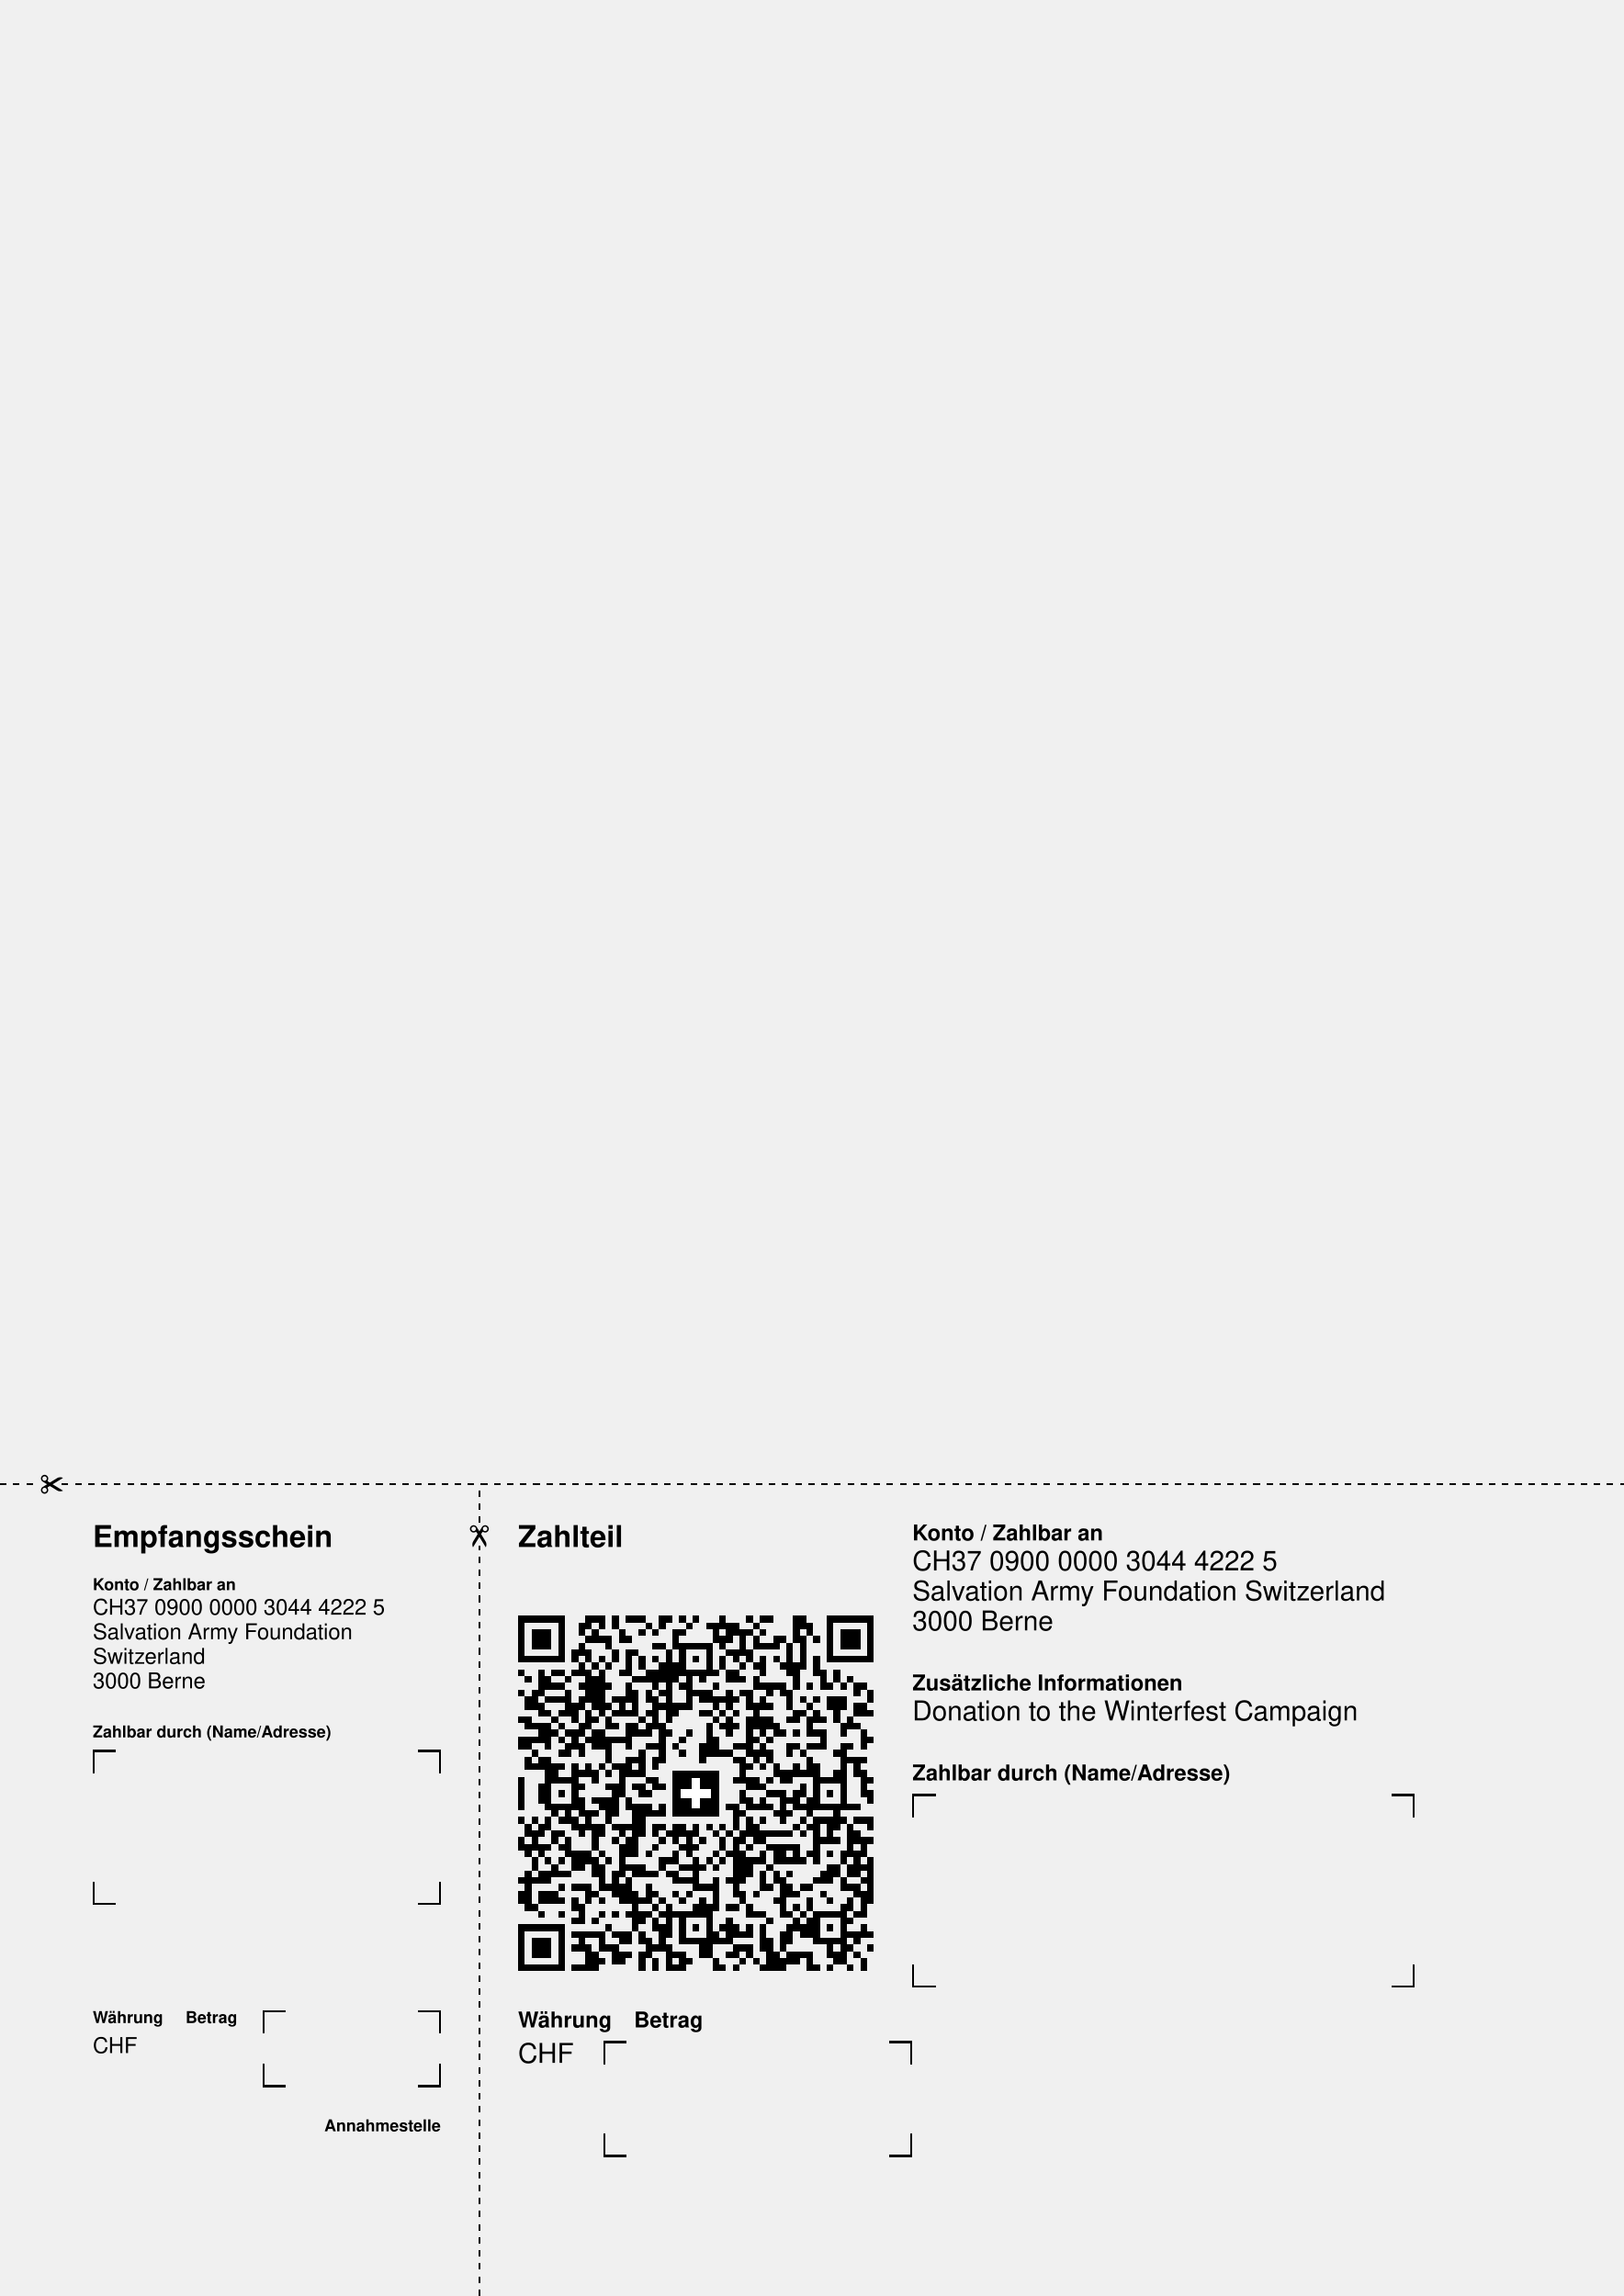
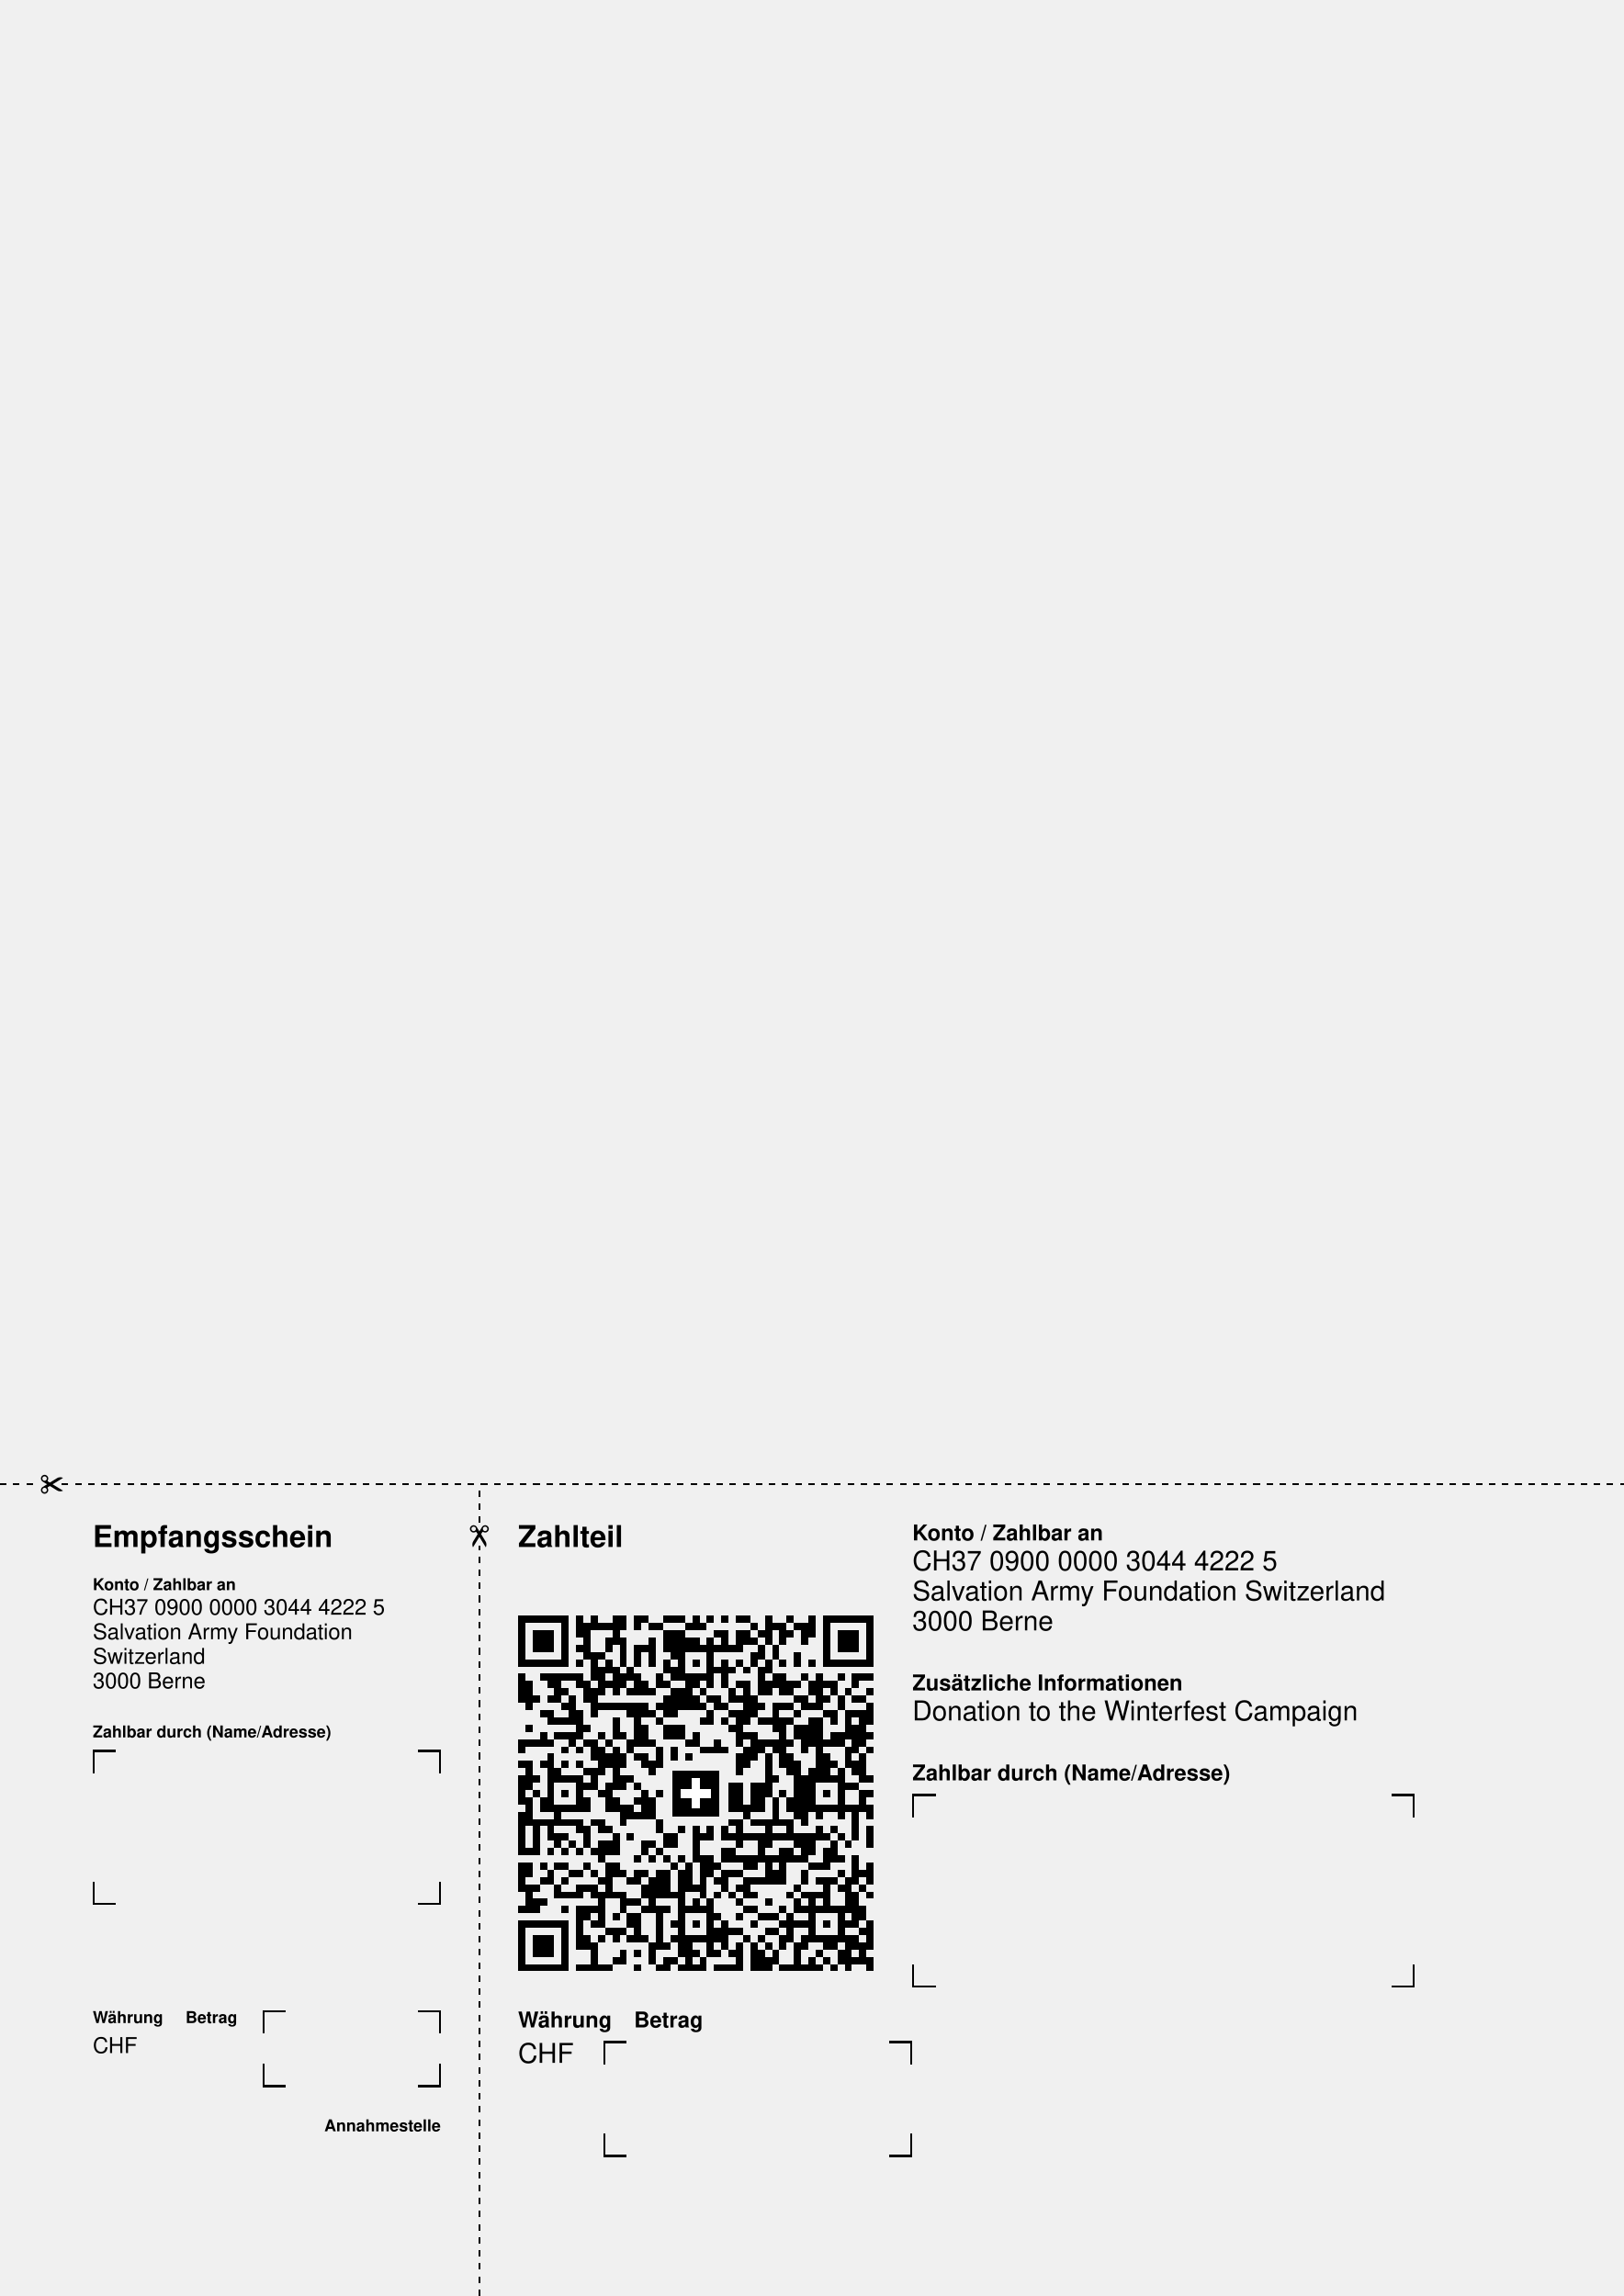
<svg xmlns="http://www.w3.org/2000/svg" width="210mm" height="297mm" version="1.1" viewBox="0 0 595.276 841.89">
  <g font-family="Helvetica,Arial,&quot;Liberation Sans&quot;" transform="translate(0 841.89)">
    <g transform="translate(189.921 -0)">
      <text x="0" y="-274.665" font-size="11" font-weight="bold">Zahlteil</text>
    </g>
-     <g transform="translate(189.921 -119.055) scale(2.46)">
-       <path fill="#000000" shape-rendering="crispEdges" d="M0,-53h7v1h-7zm10,0h3v1h-3zm4,0h1v2h-1zm2,0h3v1h-3zm5,0h2v1h-2zm3,0h1v1h-1z m2,0h1v1h-1zm4,0h1v2h-1zm4,0h1v1h-1zm2,0h2v1h-2zm5,0h2v2h-2zm5,0h7v1h-7z m-46,1h1v6h-1zm6,0h1v6h-1zm3,0h2v1h-2zm3,0h1v1h-1zm7,0h1v1h-1zm2,0h1v1h-1z m4,0h1v1h-1zm3,0h2v1h-2zm3,0h2v2h-2zm4,0h1v1h-1zm8,0h1v2h-1zm3,-0h1v6h-1z m6,0h1v6h-1zm-50,1h3v3h-3zm7,0h1v1h-1zm2,0h1v2h-1zm4,0h1v2h-1zm3,0h1v1h-1z m2,0h1v1h-1zm3,0h1v3h-1zm1,0h1v1h-1zm5,0h1v2h-1zm4,-0h1v4h-1zm1,0h1v1h-1z m2,0h1v1h-1zm5,0h1v2h-1zm7,0h3v3h-3zm-38,1h1v1h-1zm2,0h2v1h-2zm4,0h1v1h-1z m14,0h2v1h-2zm5,0h1v2h-1zm3,0h2v1h-2zm4,0h1v5h-1zm2,0h1v1h-1zm-35,1h1v2h-1z m4,0h1v1h-1zm7,0h2v1h-2zm4,0h5v1h-5zm6,0h1v1h-1zm6,0h3v1h-3zm4,0h1v5h-1z m-32,1h1v2h-1zm2,0h1v2h-1zm4,0h1v2h-1zm2,0h1v4h-1zm1,-0h1v1h-1zm5,0h1v11h-1z m2,0h1v4h-1zm4,0h1v4h-1zm3,-0h2v1h-2zm3,0h1v2h-1zm-33,1h5v1h-5zm11,0h1v1h-1z m6,0h1v2h-1zm2,-0h1v1h-1zm6,0h1v1h-1zm4,0h1v2h-1zm2,-0h1v1h-1zm4,0h1v3h-1z m2,-0h1v1h-1zm6,0h1v3h-1zm3,-0h5v1h-5zm-38,1h1v2h-1zm2,0h1v1h-1zm2,0h1v1h-1z m8,0h1v3h-1zm2,0h1v3h-1zm10,0h1v1h-1zm2,0h1v1h-1zm4,0h1v1h-1zm2,0h1v4h-1z m-41,1h1v1h-1zm3,0h1v4h-1zm2,0h2v1h-2zm3,0h1v1h-1zm2,-0h1v5h-1zm2,0h1v7h-1z m3,0h1v1h-1zm4,0h2v2h-2zm6,-0h1v6h-1zm1,0h2v1h-2zm3,0h1v1h-1zm2,0h2v2h-2z m14,0h1v3h-1zm2,0h1v2h-1zm-46,1h1v1h-1zm3,0h1v2h-1zm3,0h1v1h-1zm4,-0h1v5h-1z m6,0h2v1h-2zm10,0h1v1h-1zm6,0h1v1h-1zm2,0h1v2h-1zm14,0h1v1h-1zm-44,1h2v1h-2z m4,0h1v1h-1zm4,0h1v1h-1zm3,-0h1v3h-1zm4,0h1v1h-1zm4,0h1v1h-1zm5,0h1v1h-1z m7,0h4v1h-4zm7,0h1v1h-1zm3,0h1v1h-1zm2,0h1v1h-1zm2,0h2v1h-2zm-50,1h1v1h-1z m2,-0h1v3h-1zm5,0h1v4h-1zm10,0h1v4h-1zm2,0h1v2h-1zm2,0h1v1h-1zm5,0h3v1h-3z m5,-0h1v3h-1zm2,0h2v1h-2zm4,0h1v1h-1zm2,0h2v1h-2zm11,0h1v1h-1zm2,-0h1v2h-1z m-51,1h1v2h-1zm3,0h3v1h-3zm5,0h1v2h-1zm5,0h2v1h-2zm6,0h1v5h-1zm7,0h4v1h-4z m5,0h1v1h-1zm2,0h1v2h-1zm2,0h1v2h-1zm4,0h1v2h-1zm2,0h1v1h-1zm2,0h1v1h-1z m2,0h3v2h-3zm-43,1h1v2h-1zm5,0h1v3h-1zm5,0h1v1h-1zm2,0h1v2h-1zm6,0h1v1h-1z m2,0h2v1h-2zm6,0h1v1h-1zm6,0h1v4h-1zm2,0h1v1h-1zm6,0h1v1h-1zm7,0h2v2h-2z m-46,1h1v1h-1zm2,0h1v1h-1zm4,0h1v3h-1zm4,0h1v1h-1zm2,0h1v1h-1zm3,0h1v1h-1z m4,0h1v1h-1zm4,0h2v1h-2zm3,0h1v1h-1zm2,0h1v1h-1zm9,0h2v1h-2zm3,0h1v2h-1z m3,0h1v2h-1zm5,0h1v1h-1zm-52,1h2v1h-2zm5,0h1v1h-1zm6,0h1v1h-1zm2,0h1v2h-1z m5,0h1v1h-1zm11,0h1v1h-1zm2,0h1v3h-1zm3,0h1v6h-1zm2,0h2v2h-2zm4,0h2v1h-2z m3,0h1v3h-1zm2,0h1v1h-1zm4,0h1v2h-1zm-48,1h4v1h-4zm5,0h1v1h-1zm3,0h1v2h-1z m5,0h1v1h-1zm2,0h2v2h-2zm3,0h1v2h-1zm2,0h1v6h-1zm7,0h1v5h-1zm2,0h1v1h-1z m2,0h1v1h-1zm6,0h1v2h-1zm10,0h1v2h-1zm2,0h1v1h-1zm-47,1h2v2h-2zm2,0h1v1h-1z m2,0h2v1h-2zm4,0h2v3h-2zm7,0h1v1h-1zm4,0h1v1h-1zm3,0h1v1h-1zm11,0h1v1h-1z m3,0h1v1h-1zm2,0h1v1h-1zm3,0h2v1h-2zm7,0h1v3h-1zm-51,1h2v2h-2zm2,0h1v1h-1z m4,0h1v1h-1zm2,0h1v2h-1zm2,0h1v1h-1zm3,0h4v1h-4zm11,0h1v1h-1zm5,0h1v3h-1z m6,0h1v1h-1zm2,0h1v1h-1zm8,0h1v2h-1zm7,0h1v1h-1zm-48,1h1v1h-1zm3,0h1v2h-1z m2,0h1v2h-1zm4,0h1v3h-1zm3,0h1v1h-1zm3,0h2v1h-2zm4,0h1v1h-1zm4,0h1v3h-1z m5,0h2v1h-2zm4,0h1v2h-1zm4,0h2v1h-2zm3,0h2v1h-2zm5,0h1v10h-1zm1,0h1v1h-1z m-47,1h1v1h-1zm4,0h1v1h-1zm12,0h1v4h-1zm6,0h1v1h-1zm6,0h2v1h-2zm5,0h1v2h-1z m2,0h1v2h-1zm3,0h1v1h-1zm2,0h1v1h-1zm5,0h1v1h-1zm-46,1h1v2h-1zm2,0h2v2h-2z m13,0h1v3h-1zm1,0h1v1h-1zm3,0h1v2h-1zm12,0h2v1h-2zm11,0h1v3h-1zm6,0h3v1h-3z m-47,1h1v1h-1zm3,0h1v3h-1zm1,0h1v1h-1zm2,0h1v7h-1zm2,0h1v2h-1zm2,0h1v1h-1z m2,0h2v1h-2zm19,0h1v3h-1zm1,0h1v1h-1zm2,0h1v1h-1zm2,0h1v2h-1zm3,0h1v2h-1z m3,0h1v7h-1zm6,0h1v2h-1zm-46,1h1v6h-1zm5,0h1v1h-1zm2,0h1v2h-1zm2,0h1v1h-1z m2,0h1v4h-1zm2,0h1v1h-1zm22,0h2v2h-2zm3,0h1v1h-1zm5,0h1v2h-1zm4,0h1v4h-1z m-51,1h1v5h-1zm6,0h2v1h-2zm13,0h2v1h-2zm13,0h1v1h-1zm2,0h2v2h-2zm3,0h1v1h-1z m8,0h2v1h-2zm7,0h1v1h-1zm-49,1h1v3h-1zm6,0h1v1h-1zm4,0h2v1h-2zm4,0h2v1h-2z m3,0h2v1h-2zm16,0h1v1h-1zm6,0h1v2h-1zm-36,1h1v1h-1zm8,-0h1v4h-1zm4,0h2v1h-2z m15,0h1v2h-1zm4,0h3v1h-3zm4,0h1v3h-1zm5,0h1v1h-1zm6,0h1v2h-1zm-43,1h1v3h-1z m2,0h3v1h-3zm5,0h1v2h-1zm18,0h1v2h-1zm2,0h1v2h-1zm3,0h1v4h-1zm1,0h1v1h-1z m3,-0h1v3h-1zm-38,1h3v1h-3zm7,0h2v1h-2zm5,-0h2v5h-2zm2,0h1v2h-1zm2,0h1v2h-1z m10,0h2v1h-2zm4,0h1v1h-1zm2,0h1v1h-1zm5,0h1v1h-1zm3,0h3v1h-3zm4,0h2v1h-2z m-44,1h1v1h-1zm2,0h1v2h-1zm3,0h1v3h-1zm1,-0h1v1h-1zm2,0h1v2h-1zm7,-0h1v1h-1z m12,0h1v3h-1zm1,-0h1v1h-1zm5,0h1v1h-1zm2,0h1v1h-1zm7,0h1v3h-1zm-47,1h1v1h-1z m2,0h1v1h-1zm2,0h1v2h-1zm2,0h1v1h-1zm2,0h1v2h-1zm26,-0h1v3h-1zm2,0h1v1h-1z m6,0h1v1h-1zm2,0h1v7h-1zm1,0h2v1h-2zm3,0h1v1h-1zm2,0h3v1h-3zm-49,1h1v2h-1z m2,0h1v2h-1zm6,0h1v2h-1zm2,0h2v2h-2zm3,0h3v1h-3zm6,0h2v1h-2zm3,-0h2v2h-2z m3,0h1v2h-1zm2,0h1v1h-1zm2,0h1v1h-1zm5,-0h1v3h-1zm6,0h1v1h-1zm2,0h1v1h-1z m3,-0h1v3h-1zm3,0h1v5h-1zm3,0h1v1h-1zm-50,1h1v3h-1zm3,0h2v1h-2zm10,0h1v1h-1z m5,0h1v1h-1zm2,0h1v1h-1zm3,0h1v4h-1zm4,0h1v1h-1zm2,0h1v1h-1zm2,0h1v2h-1z m3,0h5v1h-5zm6,0h1v1h-1zm8,0h1v2h-1zm-50,1h1v2h-1zm5,0h1v1h-1zm2,0h1v3h-1z m4,0h1v2h-1zm3,0h1v1h-1zm2,0h2v3h-2zm5,0h1v1h-1zm2,0h1v1h-1zm4,0h1v1h-1z m3,0h1v2h-1zm2,0h1v9h-1zm4,0h1v1h-1zm9,0h1v1h-1zm2,0h1v1h-1zm4,0h1v3h-1z m1,0h1v1h-1zm-51,1h1v2h-1zm2,0h2v1h-2zm3,0h1v1h-1zm9,0h1v5h-1zm5,0h1v1h-1z m4,0h1v1h-1zm2,0h1v1h-1zm8,0h1v1h-1zm3,0h5v1h-5zm-34,1h1v1h-1zm5,0h3v2h-3z m4,0h1v1h-1zm7,0h1v1h-1zm4,0h1v2h-1zm6,0h1v1h-1zm2,0h1v1h-1zm2,0h1v5h-1z m3,0h1v2h-1zm2,0h2v2h-2zm3,0h1v2h-1zm2,0h1v1h-1zm3,0h1v1h-1zm2,0h1v2h-1z m2,0h1v4h-1zm-48,1h1v2h-1zm2,0h1v1h-1zm2,0h1v1h-1zm5,0h1v3h-1zm2,0h1v1h-1z m8,0h2v1h-2zm5,0h1v5h-1zm2,0h1v1h-1zm2,0h1v1h-1zm4,0h1v3h-1zm1,0h1v1h-1z m5,0h1v1h-1zm2,0h1v1h-1zm10,0h1v7h-1zm-47,1h1v2h-1zm3,0h2v1h-2zm4,0h1v4h-1z m4,0h3v1h-3zm5,0h1v1h-1zm3,0h2v1h-2zm3,0h1v1h-1zm2,0h1v1h-1zm8,0h1v1h-1z m9,0h2v2h-2zm3,0h1v2h-1zm2,0h1v1h-1zm-50,1h1v6h-1zm2,0h2v2h-2zm3,0h2v1h-2z m8,0h1v4h-1zm3,0h4v1h-4zm5,0h2v1h-2zm14,0h1v3h-1zm2,0h1v2h-1zm2,0h1v1h-1z m5,0h1v2h-1zm-45,1h1v1h-1zm2,0h1v1h-1zm14,0h1v4h-1zm7,0h3v1h-3zm6,0h1v5h-1z m2,0h1v1h-1zm8,0h1v6h-1zm5,0h1v1h-1zm2,0h1v1h-1zm2,0h1v2h-1zm3,0h1v1h-1z m-45,1h1v1h-1zm2,0h3v1h-3zm5,0h1v1h-1zm2,0h1v3h-1zm4,0h1v3h-1zm8,0h2v1h-2z m10,0h1v1h-1zm3,0h1v2h-1zm2,0h2v1h-2zm7,0h2v1h-2zm-49,1h1v2h-1zm3,0h3v2h-3z m7,0h2v1h-2zm7,0h1v6h-1zm3,0h1v1h-1zm3,0h1v1h-1zm2,0h1v1h-1zm8,-0h1v2h-1z m2,0h1v1h-1zm6,0h1v1h-1zm4,0h1v1h-1zm5,0h2v1h-2zm-44,1h1v1h-1zm2,0h1v2h-1z m2,0h1v1h-1zm2,0h1v1h-1zm6,0h1v1h-1zm3,0h1v1h-1zm3,0h1v1h-1zm3,0h1v3h-1z m11,-0h1v1h-1zm5,0h1v2h-1zm3,0h1v1h-1zm3,0h1v2h-1zm2,0h1v3h-1zm-49,1h1v1h-1z m7,0h1v3h-1zm11,-0h1v1h-1zm2,0h1v5h-1zm4,0h1v2h-1zm2,0h1v8h-1zm3,0h2v1h-2z m3,0h1v2h-1zm7,0h1v1h-1zm7,0h1v9h-1zm-45,1h1v1h-1zm3,0h1v1h-1zm6,0h1v1h-1z m2,0h1v1h-1zm2,0h1v1h-1zm2,0h2v1h-2zm3,0h1v1h-1zm2,0h3v1h-3zm12,0h2v1h-2z m5,0h1v1h-1zm2,0h1v1h-1zm2,0h1v5h-1zm1,0h3v1h-3zm5,0h1v1h-1zm-42,1h1v1h-1z m3,0h1v1h-1zm7,0h1v1h-1zm2,0h1v2h-1zm4,0h1v4h-1zm7,0h1v4h-1zm6,0h1v1h-1z m4,0h1v2h-1zm2,0h1v3h-1zm6,0h1v1h-1zm-49,1h7v1h-7zm13,0h1v1h-1zm8,0h1v4h-1z m5,0h1v1h-1zm4,0h1v1h-1zm2,0h1v2h-1zm2,0h1v2h-1zm2,0h1v4h-1zm4,0h1v3h-1z m2,0h1v2h-1zm4,0h1v1h-1zm5,0h1v2h-1zm-51,1h1v6h-1zm6,0h1v6h-1zm2,-0h5v1h-5z m6,0h3v1h-3zm4,0h1v2h-1zm11,0h1v2h-1zm4,-0h1v1h-1zm6,0h1v3h-1zm10,-0h2v1h-2z m3,0h1v1h-1zm-50,1h3v3h-3zm7,0h1v2h-1zm3,0h1v2h-1zm3,-0h2v1h-2zm4,0h1v3h-1z m6,-0h3v1h-3zm5,0h1v1h-1zm7,0h1v5h-1zm8,0h3v1h-3zm5,0h1v1h-1zm-42,1h1v1h-1z m2,0h1v4h-1zm3,0h2v1h-2zm7,0h1v1h-1zm2,0h1v4h-1zm5,0h1v2h-1zm5,0h3v1h-3z m14,0h1v2h-1zm3,0h1v1h-1zm3,0h1v1h-1zm-41,1h1v3h-1zm3,0h2v2h-2zm2,0h1v1h-1z m2,0h1v3h-1zm5,0h2v1h-2zm8,0h2v1h-2zm3,0h1v1h-1zm4,0h1v3h-1zm2,0h4v1h-4z m7,0h1v2h-1zm3,0h1v1h-1zm-38,1h1v1h-1zm8,0h1v2h-1zm4,0h2v1h-2zm5,0h1v2h-1z m4,0h1v1h-1zm2,0h1v1h-1zm4,0h3v1h-3zm4,0h1v2h-1zm8,0h1v2h-1zm-50,1h5v1h-5z m7,0h2v1h-2zm15,0h2v1h-2zm7,0h1v1h-1zm2,0h1v1h-1zm4,0h1v1h-1zm3,0h1v1h-1z m5,0h1v1h-1zm2,0h1v1h-1zm3,0h1v1h-1z" />
+     <g transform="translate(189.921 -119.055) scale(2.661)">
+       <path fill="#000000" shape-rendering="crispEdges" d="M0,-49h7v1h-7zm8,-0h1v3h-1zm2,0h1v2h-1zm3,0h2v2h-2zm3,0h2v1h-2zm4,0h3v1h-3z m4,-0h1v2h-1zm2,0h1v1h-1zm2,0h1v1h-1zm2,0h2v1h-2zm4,0h1v4h-1zm3,0h1v1h-1z m3,-0h1v3h-1zm2,0h7v1h-7zm-42,1h1v6h-1zm6,0h1v6h-1zm3,0h1v5h-1zm2,-0h2v1h-2z m5,0h1v1h-1zm2,0h2v1h-2zm5,0h1v1h-1zm2,0h1v1h-1zm7,0h1v1h-1zm3,0h2v1h-2z m3,0h2v1h-2zm4,0h1v6h-1zm6,0h1v6h-1zm-46,1h3v3h-3zm11,0h1v2h-1zm7,0h3v3h-3z m7,-0h2v1h-2zm3,0h2v2h-2zm3,-0h1v1h-1zm3,0h2v1h-2zm3,0h1v2h-1zm5,0h3v3h-3z m-32,1h1v2h-1zm2,0h1v4h-1zm4,0h1v4h-1zm5,0h2v2h-2zm3,-0h1v7h-1zm2,0h1v2h-1z m4,0h1v1h-1zm4,0h1v1h-1zm-28,1h1v1h-1zm8,0h1v3h-1zm1,0h1v1h-1zm8,0h1v1h-1z m2,0h1v1h-1zm2,0h2v1h-2zm4,0h1v2h-1zm2,0h1v2h-1zm-25,1h1v4h-1zm1,0h1v1h-1z m10,0h2v1h-2zm11,0h1v2h-1zm6,0h1v2h-1zm-37,1h5v1h-5zm7,0h1v1h-1zm4,0h1v2h-1z m8,0h1v2h-1zm2,-0h1v3h-1zm2,0h1v1h-1zm4,-0h1v4h-1zm2,0h1v1h-1zm4,0h1v2h-1z m2,0h1v1h-1zm4,0h1v1h-1zm3,0h5v1h-5zm-32,1h1v4h-1zm2,0h1v4h-1zm2,0h1v2h-1z m6,0h1v2h-1zm6,0h1v1h-1zm2,0h1v1h-1zm2,0h1v1h-1zm2,-0h1v4h-1zm-33,1h1v4h-1z m3,0h6v1h-6zm11,0h1v2h-1zm2,0h1v3h-1zm3,0h1v2h-1zm4,0h1v5h-1zm1,0h2v1h-2z m11,0h2v2h-2zm4,0h1v1h-1zm2,0h1v5h-1zm3,0h1v1h-1zm2,0h3v1h-3zm-45,1h1v4h-1z m3,0h2v1h-2zm4,0h2v1h-2zm4,0h1v1h-1zm5,0h1v2h-1zm3,0h1v1h-1zm4,0h1v1h-1z m6,0h2v1h-2zm4,0h1v2h-1zm3,0h2v1h-2zm3,0h1v2h-1zm2,0h2v1h-2zm4,0h1v1h-1z m-41,1h2v1h-2zm4,0h2v2h-2zm6,0h1v1h-1zm3,0h1v1h-1zm3,0h2v3h-2zm4,0h1v1h-1z m4,0h1v2h-1zm2,0h1v5h-1zm5,0h2v1h-2zm7,0h1v1h-1zm2,0h1v1h-1zm3,0h1v1h-1z m-46,1h1v1h-1zm2,0h2v1h-2zm3,0h1v4h-1zm13,0h1v3h-1zm4,0h1v2h-1zm2,0h2v1h-2z m4,0h1v1h-1zm2,0h1v3h-1zm6,0h2v1h-2zm4,0h1v1h-1zm2,0h1v2h-1zm2,0h2v1h-2z m-40,1h1v1h-1zm4,0h8v1h-8zm9,0h1v1h-1zm6,0h1v1h-1zm2,0h2v1h-2zm6,0h1v1h-1z m2,0h1v4h-1zm1,0h2v1h-2zm3,0h2v1h-2zm9,0h1v3h-1zm-45,1h2v1h-2zm5,0h1v4h-1z m2,0h1v1h-1zm5,0h4v1h-4zm6,0h1v1h-1zm5,0h1v2h-1zm3,0h2v1h-2zm9,0h1v1h-1z m4,0h2v1h-2zm3,0h1v4h-1zm1,0h2v1h-2zm-42,1h3v1h-3zm9,0h1v3h-1zm3,0h1v4h-1z m3,0h1v1h-1zm6,0h1v1h-1zm3,0h1v1h-1zm2,0h1v4h-1zm3,0h2v1h-2zm3,0h1v7h-1z m1,0h1v1h-1zm3,0h2v4h-2zm3,0h1v1h-1zm4,0h1v4h-1zm-46,1h1v1h-1zm8,0h1v1h-1z m8,0h1v3h-1zm3,0h3v2h-3zm9,0h1v1h-1zm9,0h2v2h-2zm8,0h1v4h-1zm-43,1h1v2h-1z m2,0h3v1h-3zm6,0h1v1h-1zm3,0h1v1h-1zm10,0h1v2h-1zm7,0h2v1h-2zm12,0h2v2h-2z m5,0h1v1h-1zm-48,1h3v1h-3zm4,0h1v1h-1zm3,0h1v1h-1zm2,0h2v1h-2zm3,0h1v1h-1z m3,0h1v2h-1zm3,0h1v1h-1zm5,0h1v1h-1zm4,0h1v2h-1zm5,0h4v1h-4zm5,0h1v1h-1z m2,0h1v2h-1zm3,0h1v1h-1zm-42,1h1v1h-1zm6,0h1v1h-1zm2,0h1v1h-1zm2,0h2v2h-2z m3,0h1v6h-1zm6,0h1v3h-1zm2,0h1v2h-1zm4,0h2v1h-2zm3,0h1v1h-1zm3,0h2v2h-2z m2,0h1v1h-1zm2,0h1v1h-1zm6,0h1v5h-1zm4,0h1v3h-1zm3,0h1v1h-1zm-44,1h1v8h-1z m8,0h1v2h-1zm2,0h1v2h-1zm2,0h2v1h-2zm7,0h1v1h-1zm7,0h1v3h-1zm4,0h1v6h-1z m3,0h1v3h-1zm5,0h1v4h-1zm5,0h1v4h-1zm-47,1h2v1h-2zm3,0h1v1h-1zm3,0h1v1h-1z m2,0h1v1h-1zm3,0h1v2h-1zm6,0h2v1h-2zm14,0h1v1h-1zm7,0h1v8h-1zm5,0h1v1h-1z m3,0h1v2h-1zm-45,1h1v3h-1zm4,0h1v2h-1zm4,0h2v1h-2zm9,0h1v1h-1zm22,0h1v6h-1z m4,0h1v7h-1zm-44,1h1v4h-1zm2,0h1v1h-1zm4,0h3v1h-3zm4,0h1v2h-1zm4,0h2v1h-2z m21,0h1v1h-1zm4,0h1v7h-1zm4,0h1v1h-1zm5,0h1v1h-1zm-40,1h1v4h-1zm1,0h1v1h-1z m3,0h1v4h-1zm2,0h1v1h-1zm2,0h1v1h-1zm13,0h2v4h-2zm3,0h2v4h-2zm13,0h2v1h-2z m-43,1h1v1h-1zm4,0h1v1h-1zm5,0h1v1h-1zm6,0h1v4h-1zm2,0h1v1h-1zm17,0h1v1h-1z m6,0h1v1h-1zm5,0h1v3h-1zm1,0h1v1h-1zm-47,1h1v4h-1zm2,0h1v2h-1zm6,0h1v2h-1z m4,0h1v2h-1zm3,-0h1v1h-1zm2,0h1v3h-1zm17,-0h1v4h-1zm2,0h1v2h-1zm-32,1h3v1h-3z m9,0h2v2h-2zm17,0h1v2h-1zm10,0h3v1h-3zm4,0h2v1h-2zm3,0h1v2h-1zm-48,1h1v6h-1z m5,-0h1v2h-1zm11,0h1v1h-1zm25,0h1v1h-1zm5,-0h1v4h-1zm-44,1h1v5h-1zm1,0h2v1h-2z m3,0h3v1h-3zm4,0h2v1h-2zm4,0h1v1h-1zm5,0h1v2h-1zm10,0h2v1h-2zm3,0h3v1h-3z m4,0h2v1h-2zm-32,1h1v2h-1zm4,0h2v1h-2zm3,0h2v1h-2zm11,0h1v1h-1zm2,0h1v5h-1z m2,0h1v2h-1zm2,0h1v2h-1zm2,0h1v3h-1zm4,0h1v3h-1zm3,0h1v2h-1zm4,0h1v2h-1z m2,0h1v1h-1zm5,0h1v3h-1zm-43,1h2v1h-2zm4,0h1v2h-1zm4,0h1v3h-1zm2,0h1v1h-1z m5,0h2v2h-2zm5,0h1v1h-1zm4,0h1v1h-1zm2,0h3v1h-3zm4,0h2v1h-2zm3,0h3v2h-3z m4,0h1v1h-1zm2,0h1v1h-1zm-39,1h1v1h-1zm2,0h1v1h-1zm4,0h2v2h-2zm6,0h2v1h-2z m16,0h1v3h-1zm10,0h1v3h-1zm2,0h1v1h-1zm-44,1h1v1h-1zm3,0h1v1h-1zm2,0h1v1h-1z m2,0h1v1h-1zm2,0h1v1h-1zm7,0h1v1h-1zm2,0h1v1h-1zm9,0h2v2h-2zm8,0h1v5h-1z m1,0h1v2h-1zm2,0h2v1h-2zm3,0h1v3h-1zm-31,1h1v1h-1zm5,0h1v1h-1zm2,0h1v1h-1z m2,0h1v1h-1zm2,0h1v1h-1zm3,0h2v3h-2zm5,0h3v1h-3zm4,0h1v4h-1zm1,0h1v1h-1z m3,0h2v1h-2zm6,0h1v1h-1zm2,0h1v4h-1zm-46,1h2v2h-2zm3,0h1v1h-1zm2,0h2v1h-2z m4,0h1v1h-1zm3,0h1v5h-1zm1,0h1v2h-1zm8,0h1v1h-1zm2,0h1v4h-1zm4,0h1v1h-1z m4,0h2v1h-2zm9,0h2v1h-2zm8,0h1v3h-1zm-44,1h1v2h-1zm3,0h2v1h-2zm3,0h1v1h-1z m4,0h1v1h-1zm2,0h2v1h-2zm3,0h2v4h-2zm3,0h1v12h-1zm6,0h3v1h-3zm7,0h1v2h-1z m4,0h1v2h-1zm5,0h1v1h-1zm3,0h1v1h-1zm-47,1h1v2h-1zm3,0h1v1h-1zm3,0h1v1h-1z m5,0h1v1h-1zm4,0h2v1h-2zm3,0h1v5h-1zm7,0h1v3h-1zm2,0h2v1h-2zm4,0h3v1h-3z m10,0h3v1h-3zm4,0h1v5h-1zm-44,1h1v4h-1zm1,0h1v1h-1zm3,-0h1v2h-1zm3,0h3v1h-3z m9,-0h1v2h-1zm7,0h1v1h-1zm4,0h1v1h-1zm2,0h2v1h-2zm8,0h1v1h-1zm4,0h1v4h-1z m2,0h1v1h-1zm3,0h1v1h-1zm-41,1h3v1h-3zm4,0h2v1h-2zm3,0h2v1h-2zm8,0h1v1h-1z m6,0h1v1h-1zm2,0h1v1h-1zm2,0h2v1h-2zm6,0h1v1h-1zm2,0h3v1h-3zm7,0h1v5h-1z m2,-0h1v1h-1zm-46,1h2v1h-2zm9,0h1v4h-1zm3,-0h3v1h-3zm10,0h1v2h-1zm2,0h1v8h-1z m4,0h1v1h-1zm4,0h1v1h-1zm4,0h1v2h-1zm2,0h1v6h-1zm-40,1h1v1h-1zm2,0h1v1h-1z m4,0h1v1h-1zm2,0h1v6h-1zm1,-0h2v1h-2zm5,0h1v1h-1zm3,0h1v1h-1zm2,0h1v6h-1z m1,-0h1v1h-1zm3,0h1v1h-1zm2,0h1v1h-1zm6,0h2v1h-2zm5,0h1v1h-1zm3,0h1v1h-1z m2,0h1v1h-1zm2,0h2v1h-2zm4,0h1v2h-1zm-38,1h1v1h-1zm4,0h1v1h-1zm2,0h2v2h-2z m12,0h1v1h-1zm3,0h1v1h-1zm3,0h3v1h-3zm4,0h1v4h-1zm7,0h1v4h-1zm-44,1h7v1h-7z m10,0h1v1h-1zm11,0h1v1h-1zm3,0h1v1h-1zm4,0h1v4h-1zm4,0h1v1h-1zm4,0h1v1h-1z m2,0h2v1h-2zm4,0h1v1h-1zm3,0h1v1h-1zm3,0h1v4h-1zm-48,1h1v6h-1zm6,0h1v6h-1z m6,-0h3v1h-3zm4,0h1v2h-1zm11,0h1v2h-1zm2,-0h2v1h-2zm5,0h2v1h-2zm13,0h1v1h-1z m-45,1h3v3h-3zm7,0h1v2h-1zm2,-0h1v1h-1zm2,0h1v1h-1zm2,0h1v1h-1zm2,0h1v1h-1z m4,0h1v1h-1zm2,0h1v5h-1zm1,0h2v1h-2zm7,0h1v1h-1zm2,0h1v1h-1zm3,0h1v2h-1z m3,0h1v2h-1zm2,-0h3v1h-3zm4,0h1v5h-1zm1,0h1v2h-1zm-36,1h1v4h-1zm8,0h1v3h-1z m2,0h1v1h-1zm10,0h1v4h-1zm2,0h1v4h-1zm2,0h1v1h-1zm4,0h1v4h-1zm4,0h2v1h-2z m5,0h1v3h-1zm-33,1h1v2h-1zm2,0h1v1h-1zm8,0h1v1h-1zm3,0h1v1h-1zm2,0h1v1h-1z m4,0h1v3h-1zm2,0h1v2h-1zm6,0h1v1h-1zm3,0h1v2h-1zm-31,1h1v1h-1zm7,0h2v1h-2z m5,0h1v2h-1zm9,0h1v2h-1zm6,0h1v2h-1zm2,0h1v1h-1zm4,0h1v1h-1zm2,0h1v2h-1z m-47,1h5v1h-5zm7,0h2v1h-2zm3,0h2v1h-2zm5,0h1v1h-1zm3,0h2v1h-2zm3,0h1v1h-1z m2,0h1v1h-1zm3,0h3v1h-3zm9,0h2v1h-2zm3,0h1v1h-1zm2,0h1v1h-1zm2,0h1v1h-1z" />
    </g>
    <g transform="translate(189.921 -119.055)">
      <path fill="#000000" shape-rendering="crispEdges" d="M56.693,-73.701h17.008v17.008h-17.008z" />
      <path fill="#ffffff" shape-rendering="crispEdges" d="M63.543,-70.709h3.307v11.024h-3.307zm-3.858,3.858h11.024v3.307h-11.024z" />
    </g>
    <g transform="translate(189.921 -0)">
      <text x="0" y="-98.482" font-size="8" font-weight="bold">Währung</text>
      <text x="0" y="-85.482" font-size="10">CHF</text>
      <text x="42.52" y="-98.482" font-size="8" font-weight="bold">Betrag</text>
      <path stroke="#000000" stroke-width="0.75" shape-rendering="crispEdges" fill="none" d="M31.556,-59.466l0,8.129l8.129,0m96.378,0l8.129,0l0,-8.129m0,-25.512l0,-8.129l-8.129,0m-96.378,0l-8.129,0l0,8.129" />
    </g>
    <g transform="translate(334.488 -0)">
      <text x="0" y="-277.065" font-size="8" font-weight="bold">Konto / Zahlbar an</text>
      <text x="0" y="-266.065" font-size="10">CH37 0900 0000 3044 4222 5</text>
      <text x="0" y="-255.065" font-size="10">Salvation Army Foundation Switzerland</text>
      <text x="0" y="-244.065" font-size="10">3000 Berne</text>
      <text x="0" y="-222.065" font-size="8" font-weight="bold">Zusätzliche Informationen</text>
      <text x="0" y="-211.065" font-size="10">Donation to the Winterfest Campaign</text>
      <text x="0" y="-189.065" font-size="8" font-weight="bold">Zahlbar durch (Name/Adresse)</text>
      <path stroke="#000000" stroke-width="0.75" shape-rendering="crispEdges" fill="none" d="M0.375,-121.702l0,8.129l8.129,0m167.244,0l8.129,0l0,-8.129m0,-53.858l0,-8.129l-8.129,0m-167.244,0l-8.129,0l0,8.129" />
    </g>
    <g transform="translate(34.016 -0)">
      <text x="0" y="-274.665" font-size="11" font-weight="bold">Empfangsschein</text>
      <text x="0" y="-258.822" font-size="6" font-weight="bold">Konto / Zahlbar an</text>
      <text x="0" y="-249.822" font-size="8">CH37 0900 0000 3044 4222 5</text>
      <text x="0" y="-240.822" font-size="8">Salvation Army Foundation</text>
      <text x="0" y="-231.822" font-size="8">Switzerland</text>
      <text x="0" y="-222.822" font-size="8">3000 Berne</text>
      <text x="0" y="-204.822" font-size="6" font-weight="bold">Zahlbar durch (Name/Adresse)</text>
      <path stroke="#000000" stroke-width="0.75" shape-rendering="crispEdges" fill="none" d="M0.375,-152.033l0,8.129l8.129,0m110.551,0l8.129,0l0,-8.129m0,-39.685l0,-8.129l-8.129,0m-110.551,0l-8.129,0l0,8.129" />
      <text x="0" y="-100.082" font-size="6" font-weight="bold">Währung</text>
      <text x="0" y="-89.082" font-size="8">CHF</text>
      <text x="34.016" y="-100.082" font-size="6" font-weight="bold">Betrag</text>
      <path stroke="#000000" stroke-width="0.75" shape-rendering="crispEdges" fill="none" d="M62.737,-85.039l0,8.129l8.129,0m48.189,0l8.129,0l0,-8.129m0,-11.339l0,-8.129l-8.129,0m-48.189,0l-8.129,0l0,8.129" />
      <text x="84.881" y="-60.397" font-size="6" font-weight="bold">Annahmestelle</text>
    </g>
    <path stroke="#000000" stroke-width="0.6" stroke-dasharray="2.4" shape-rendering="crispEdges" fill="none" d="M175.748,-0l0,-274.961m0,-8.504l0,-14.173m-175.748,0l14.173,0m8.504,0l572.598,0" />
    <g transform="translate(172.687 -274.535) scale(0.006)">
      <path fill="#000000" d="M131.754,-359.388c-33.041,54.539,-52.384,110.154,-52.384,192.144c0,62.702,15.27,120.654,41.122,167.596l567.598,-926.232c10.25,-16.724,34.279,-23.091,63.969,-5.805c33.06,19.242,71.495,30.268,112.507,30.268 c123.676,0,223.937,-100.261,223.937,-223.937c0,-123.676,-100.261,-223.937,-223.937,-223.937c-76.348,0,-143.773,38.208,-184.195,96.548l-548.617,893.353zm728.561,-904.861c75.929,0,137.48,61.551,137.48,137.48 c0,75.929,-61.551,137.48,-137.48,137.48c-75.929,0,-137.48,-61.551,-137.48,-137.48c0,-75.929,61.551,-137.48,137.48,-137.48z" />
    </g>
    <g transform="translate(178.809 -274.535) scale(-0.006 0.006)">
      <path fill="#000000" d="M131.754,-359.388c-33.041,54.539,-52.384,110.154,-52.384,192.144c0,62.702,15.27,120.654,41.122,167.596l567.598,-926.232c10.25,-16.724,34.279,-23.091,63.969,-5.805c33.06,19.242,71.495,30.268,112.507,30.268 c123.676,0,223.937,-100.261,223.937,-223.937c0,-123.676,-100.261,-223.937,-223.937,-223.937c-76.348,0,-143.773,38.208,-184.195,96.548l-548.617,893.353zm728.561,-904.861c75.929,0,137.48,61.551,137.48,137.48 c0,75.929,-61.551,137.48,-137.48,137.48c-75.929,0,-137.48,-61.551,-137.48,-137.48c0,-75.929,61.551,-137.48,137.48,-137.48z" />
    </g>
    <g transform="translate(23.102 -294.576) rotate(-90) scale(0.006)">
      <path fill="#000000" d="M131.754,-359.388c-33.041,54.539,-52.384,110.154,-52.384,192.144c0,62.702,15.27,120.654,41.122,167.596l567.598,-926.232c10.25,-16.724,34.279,-23.091,63.969,-5.805c33.06,19.242,71.495,30.268,112.507,30.268 c123.676,0,223.937,-100.261,223.937,-223.937c0,-123.676,-100.261,-223.937,-223.937,-223.937c-76.348,0,-143.773,38.208,-184.195,96.548l-548.617,893.353zm728.561,-904.861c75.929,0,137.48,61.551,137.48,137.48 c0,75.929,-61.551,137.48,-137.48,137.48c-75.929,0,-137.48,-61.551,-137.48,-137.48c0,-75.929,61.551,-137.48,137.48,-137.48z" />
    </g>
    <g transform="translate(23.102 -300.699) rotate(-90) scale(-0.006 0.006)">
      <path fill="#000000" d="M131.754,-359.388c-33.041,54.539,-52.384,110.154,-52.384,192.144c0,62.702,15.27,120.654,41.122,167.596l567.598,-926.232c10.25,-16.724,34.279,-23.091,63.969,-5.805c33.06,19.242,71.495,30.268,112.507,30.268 c123.676,0,223.937,-100.261,223.937,-223.937c0,-123.676,-100.261,-223.937,-223.937,-223.937c-76.348,0,-143.773,38.208,-184.195,96.548l-548.617,893.353zm728.561,-904.861c75.929,0,137.48,61.551,137.48,137.48 c0,75.929,-61.551,137.48,-137.48,137.48c-75.929,0,-137.48,-61.551,-137.48,-137.48c0,-75.929,61.551,-137.48,137.48,-137.48z" />
    </g>
  </g>
</svg>
